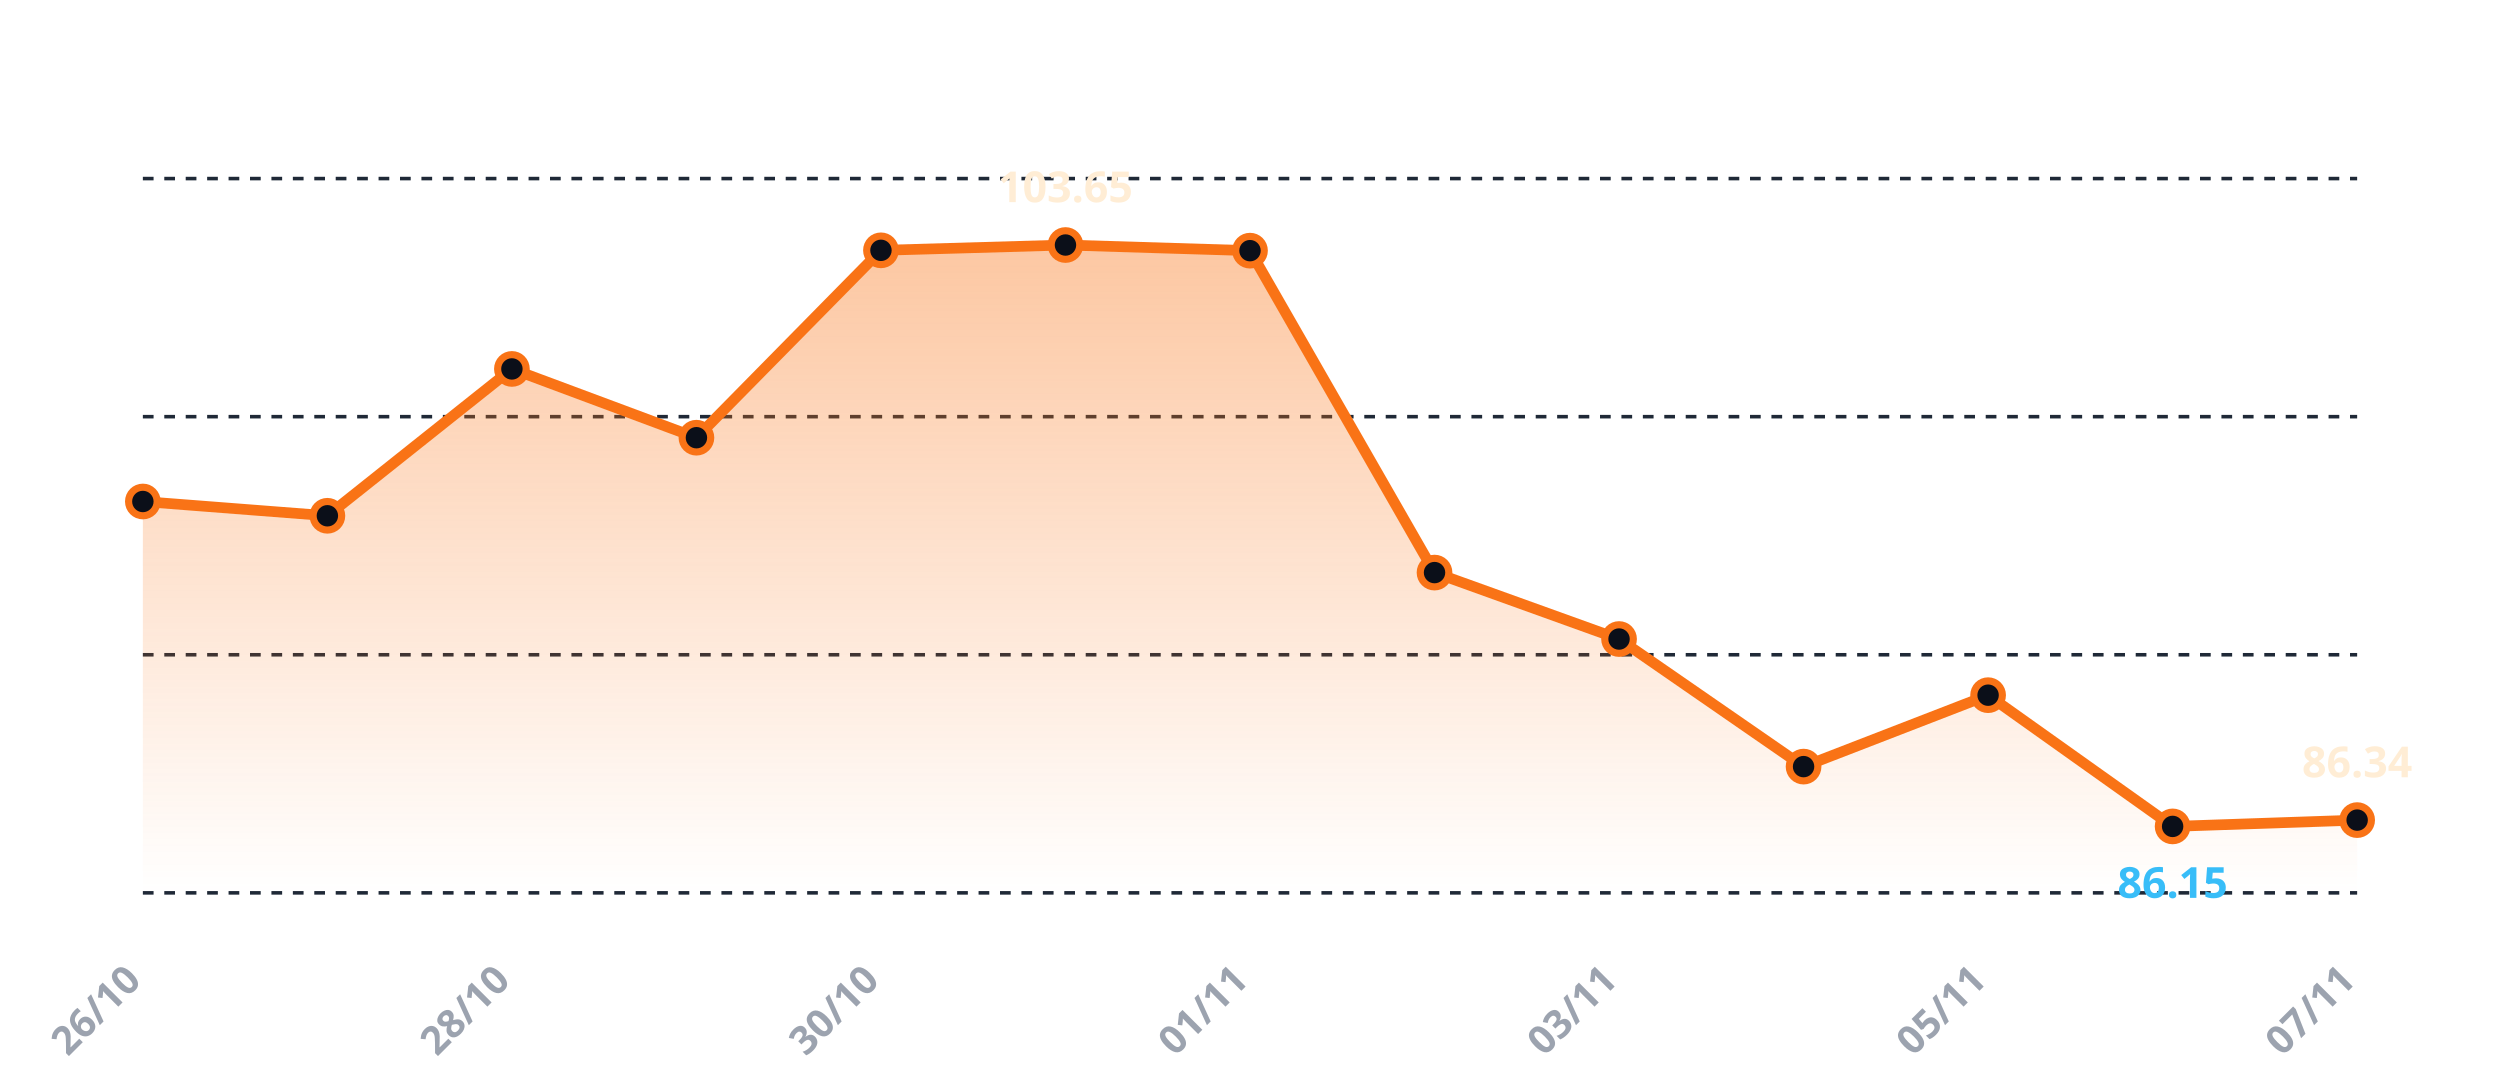
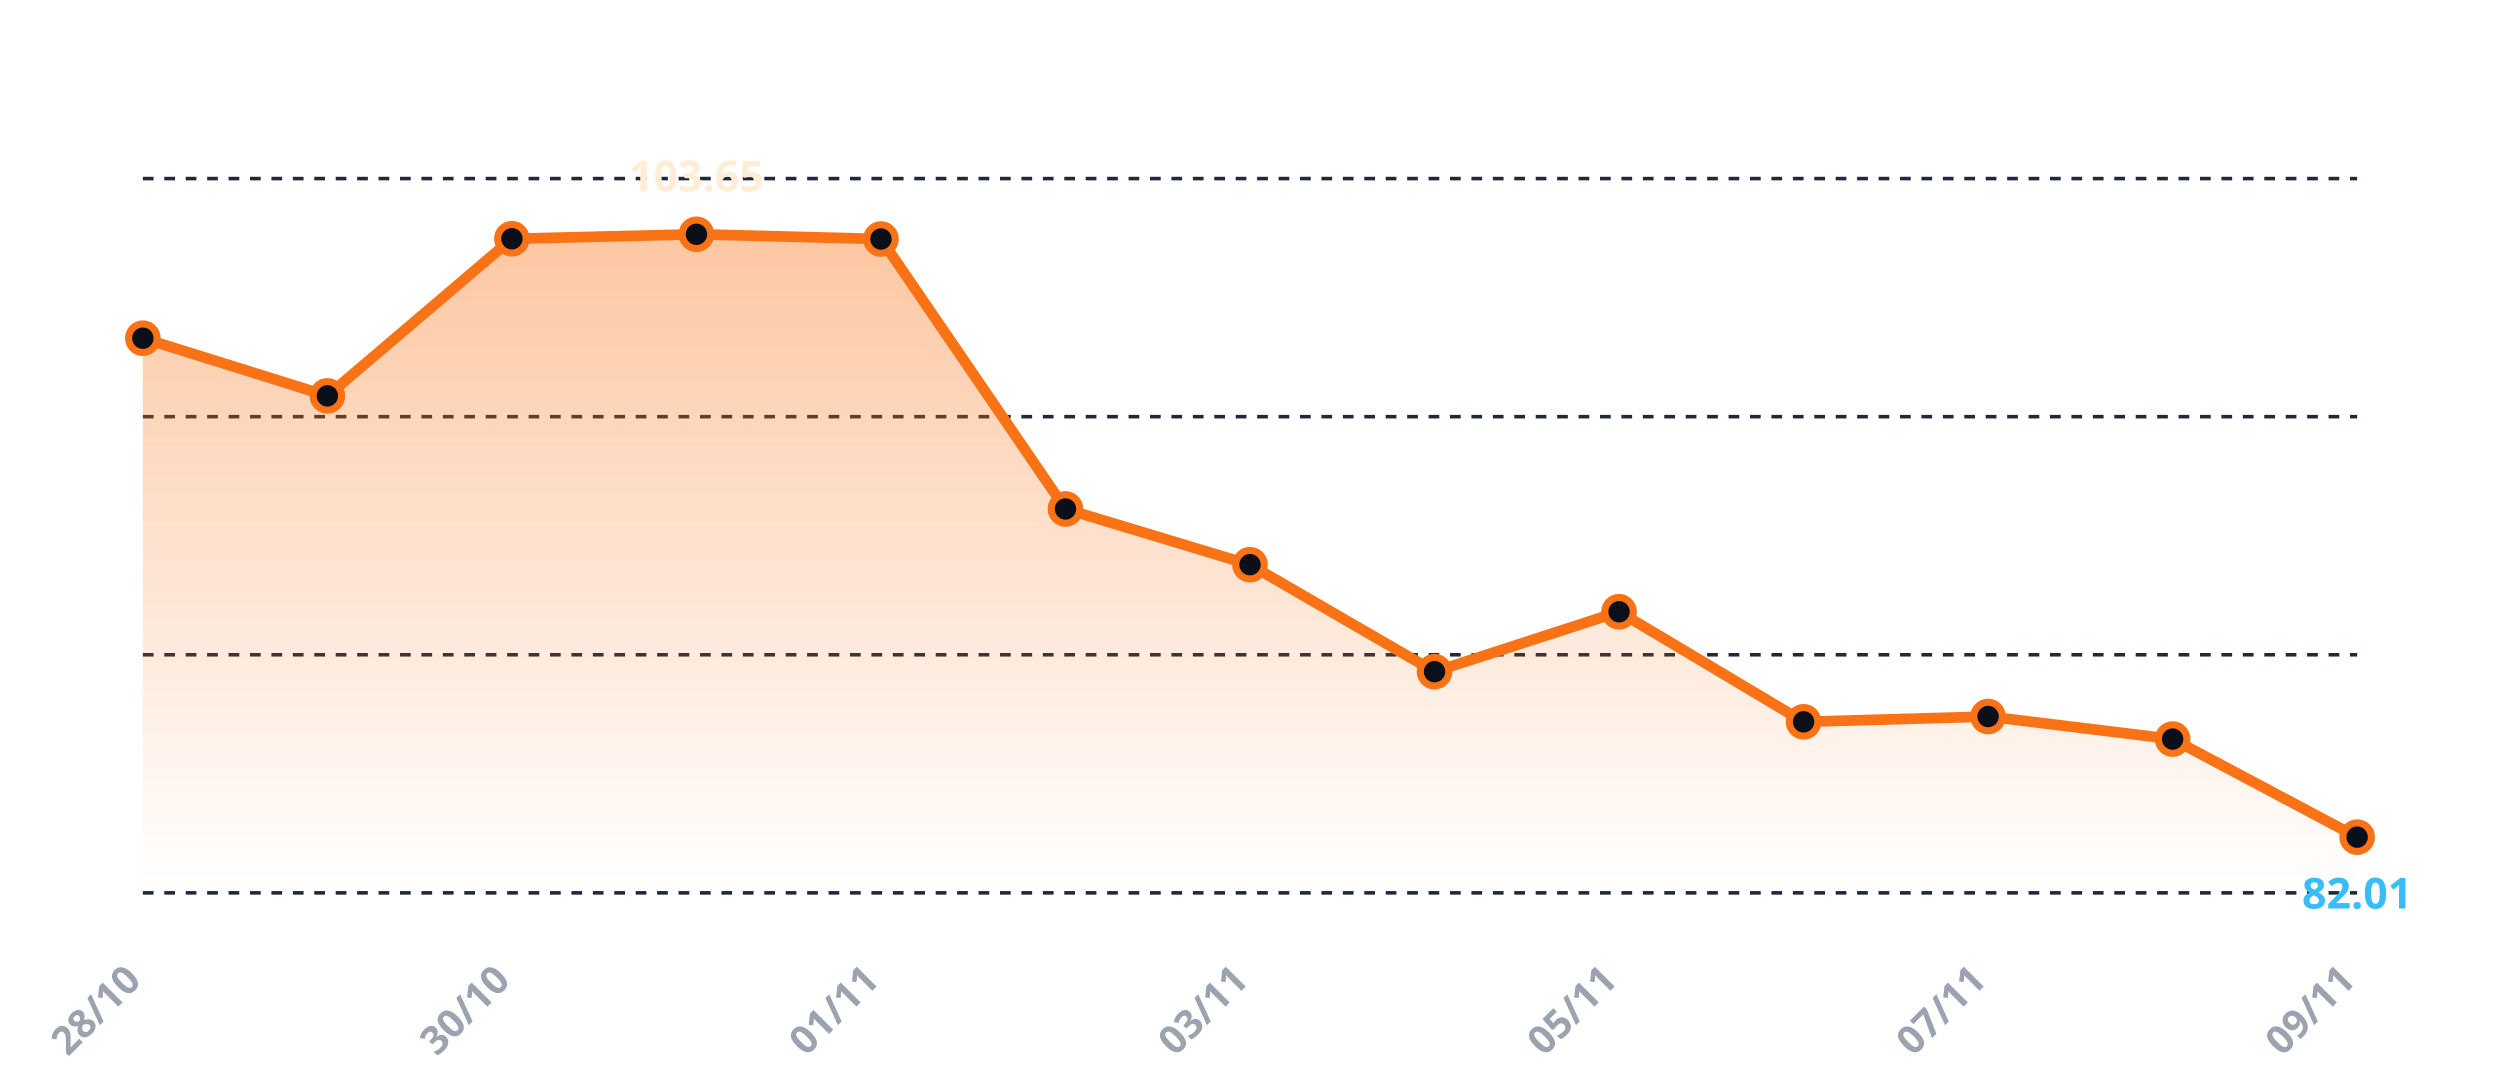
<svg xmlns="http://www.w3.org/2000/svg" viewBox="0 0 700 300" style="font-family: sans-serif; background-color: #0b0f19; border-radius: 8px;">
  <defs>
    <linearGradient id="gradGas" x1="0%" y1="0%" x2="0%" y2="100%">
      <stop offset="0%" style="stop-color:#f97316;stop-opacity:0.4" />
      <stop offset="100%" style="stop-color:#f97316;stop-opacity:0" />
    </linearGradient>
  </defs>
  <line x1="40" y1="250.0" x2="660" y2="250.0" stroke="#1f2937" stroke-dasharray="3,3" stroke-width="1" />
  <line x1="40" y1="183.333" x2="660" y2="183.333" stroke="#1f2937" stroke-dasharray="3,3" stroke-width="1" />
  <line x1="40" y1="116.667" x2="660" y2="116.667" stroke="#1f2937" stroke-dasharray="3,3" stroke-width="1" />
  <line x1="40" y1="50.0" x2="660" y2="50.0" stroke="#1f2937" stroke-dasharray="3,3" stroke-width="1" />
-   <text x="40.0" y="275" text-anchor="end" transform="rotate(-45, 40.0, 275)" font-size="11" font-weight="bold" fill="#9ca3af">26/10</text>
-   <text x="143.333" y="275" text-anchor="end" transform="rotate(-45, 143.3333, 275)" font-size="11" font-weight="bold" fill="#9ca3af">28/10</text>
-   <text x="246.667" y="275" text-anchor="end" transform="rotate(-45, 246.6667, 275)" font-size="11" font-weight="bold" fill="#9ca3af">30/10</text>
-   <text x="350.0" y="275" text-anchor="end" transform="rotate(-45, 350.0, 275)" font-size="11" font-weight="bold" fill="#9ca3af">01/11</text>
-   <text x="453.333" y="275" text-anchor="end" transform="rotate(-45, 453.3333, 275)" font-size="11" font-weight="bold" fill="#9ca3af">03/11</text>
-   <text x="556.667" y="275" text-anchor="end" transform="rotate(-45, 556.6667, 275)" font-size="11" font-weight="bold" fill="#9ca3af">05/11</text>
-   <text x="660.0" y="275" text-anchor="end" transform="rotate(-45, 660.0, 275)" font-size="11" font-weight="bold" fill="#9ca3af">07/11</text>
-   <polygon points="40.0,250 40.0,140.419 91.667,144.419 143.333,103.302 195.0,122.558 246.667,70.093 298.333,68.605 350.0,70.186 401.667,160.326 453.333,178.93 505.0,214.651 556.667,194.651 608.333,231.395 660.0,229.628 660.0,250" fill="url(#gradGas)" />
-   <polyline points="40.0,140.419 91.667,144.419 143.333,103.302 195.0,122.558 246.667,70.093 298.333,68.605 350.0,70.186 401.667,160.326 453.333,178.93 505.0,214.651 556.667,194.651 608.333,231.395 660.0,229.628" fill="none" stroke="#f97316" stroke-width="3" stroke-linecap="round" stroke-linejoin="round" />
-   <circle cx="40.0" cy="140.419" r="4" fill="#0b0f19" stroke="#f97316" stroke-width="2" />
-   <circle cx="91.667" cy="144.419" r="4" fill="#0b0f19" stroke="#f97316" stroke-width="2" />
-   <circle cx="143.333" cy="103.302" r="4" fill="#0b0f19" stroke="#f97316" stroke-width="2" />
-   <circle cx="195.0" cy="122.558" r="4" fill="#0b0f19" stroke="#f97316" stroke-width="2" />
-   <circle cx="246.667" cy="70.093" r="4" fill="#0b0f19" stroke="#f97316" stroke-width="2" />
-   <circle cx="298.333" cy="68.605" r="4" fill="#0b0f19" stroke="#f97316" stroke-width="2" />
-   <text x="298.333" y="56.605" text-anchor="middle" font-size="12" font-weight="bold" fill="#ffedd5">103.65</text>
-   <circle cx="350.0" cy="70.186" r="4" fill="#0b0f19" stroke="#f97316" stroke-width="2" />
-   <circle cx="401.667" cy="160.326" r="4" fill="#0b0f19" stroke="#f97316" stroke-width="2" />
-   <circle cx="453.333" cy="178.93" r="4" fill="#0b0f19" stroke="#f97316" stroke-width="2" />
-   <circle cx="505.0" cy="214.651" r="4" fill="#0b0f19" stroke="#f97316" stroke-width="2" />
-   <circle cx="556.667" cy="194.651" r="4" fill="#0b0f19" stroke="#f97316" stroke-width="2" />
-   <circle cx="608.333" cy="231.395" r="4" fill="#0b0f19" stroke="#f97316" stroke-width="2" />
-   <text x="608.333" y="251.395" text-anchor="middle" font-size="12" font-weight="bold" fill="#38bdf8">86.15</text>
-   <circle cx="660.0" cy="229.628" r="4" fill="#0b0f19" stroke="#f97316" stroke-width="2" />
-   <text x="660.0" y="217.628" text-anchor="middle" font-size="12" font-weight="bold" fill="#ffedd5">86.34</text>
+   <text x="40.0" y="275" text-anchor="end" transform="rotate(-45, 40.0, 275)" font-size="11" font-weight="bold" fill="#9ca3af">28/10</text>
+   <text x="143.333" y="275" text-anchor="end" transform="rotate(-45, 143.3333, 275)" font-size="11" font-weight="bold" fill="#9ca3af">30/10</text>
+   <text x="246.667" y="275" text-anchor="end" transform="rotate(-45, 246.6667, 275)" font-size="11" font-weight="bold" fill="#9ca3af">01/11</text>
+   <text x="350.0" y="275" text-anchor="end" transform="rotate(-45, 350.0, 275)" font-size="11" font-weight="bold" fill="#9ca3af">03/11</text>
+   <text x="453.333" y="275" text-anchor="end" transform="rotate(-45, 453.3333, 275)" font-size="11" font-weight="bold" fill="#9ca3af">05/11</text>
+   <text x="556.667" y="275" text-anchor="end" transform="rotate(-45, 556.6667, 275)" font-size="11" font-weight="bold" fill="#9ca3af">07/11</text>
+   <text x="660.0" y="275" text-anchor="end" transform="rotate(-45, 660.0, 275)" font-size="11" font-weight="bold" fill="#9ca3af">09/11</text>
+   <polygon points="40.0,250 40.0,94.696 91.667,110.842 143.333,66.849 195.0,65.601 246.667,66.927 298.333,142.512 350.0,158.112 401.667,188.066 453.333,171.295 505.0,202.106 556.667,200.624 608.333,206.942 660.0,234.399 660.0,250" fill="url(#gradGas)" />
+   <polyline points="40.0,94.696 91.667,110.842 143.333,66.849 195.0,65.601 246.667,66.927 298.333,142.512 350.0,158.112 401.667,188.066 453.333,171.295 505.0,202.106 556.667,200.624 608.333,206.942 660.0,234.399" fill="none" stroke="#f97316" stroke-width="3" stroke-linecap="round" stroke-linejoin="round" />
+   <circle cx="40.0" cy="94.696" r="4" fill="#0b0f19" stroke="#f97316" stroke-width="2" />
+   <circle cx="91.667" cy="110.842" r="4" fill="#0b0f19" stroke="#f97316" stroke-width="2" />
+   <circle cx="143.333" cy="66.849" r="4" fill="#0b0f19" stroke="#f97316" stroke-width="2" />
+   <circle cx="195.0" cy="65.601" r="4" fill="#0b0f19" stroke="#f97316" stroke-width="2" />
+   <text x="195.0" y="53.601" text-anchor="middle" font-size="12" font-weight="bold" fill="#ffedd5">103.65</text>
+   <circle cx="246.667" cy="66.927" r="4" fill="#0b0f19" stroke="#f97316" stroke-width="2" />
+   <circle cx="298.333" cy="142.512" r="4" fill="#0b0f19" stroke="#f97316" stroke-width="2" />
+   <circle cx="350.0" cy="158.112" r="4" fill="#0b0f19" stroke="#f97316" stroke-width="2" />
+   <circle cx="401.667" cy="188.066" r="4" fill="#0b0f19" stroke="#f97316" stroke-width="2" />
+   <circle cx="453.333" cy="171.295" r="4" fill="#0b0f19" stroke="#f97316" stroke-width="2" />
+   <circle cx="505.0" cy="202.106" r="4" fill="#0b0f19" stroke="#f97316" stroke-width="2" />
+   <circle cx="556.667" cy="200.624" r="4" fill="#0b0f19" stroke="#f97316" stroke-width="2" />
+   <circle cx="608.333" cy="206.942" r="4" fill="#0b0f19" stroke="#f97316" stroke-width="2" />
+   <circle cx="660.0" cy="234.399" r="4" fill="#0b0f19" stroke="#f97316" stroke-width="2" />
+   <text x="660.0" y="254.399" text-anchor="middle" font-size="12" font-weight="bold" fill="#38bdf8">82.01</text>
</svg>
